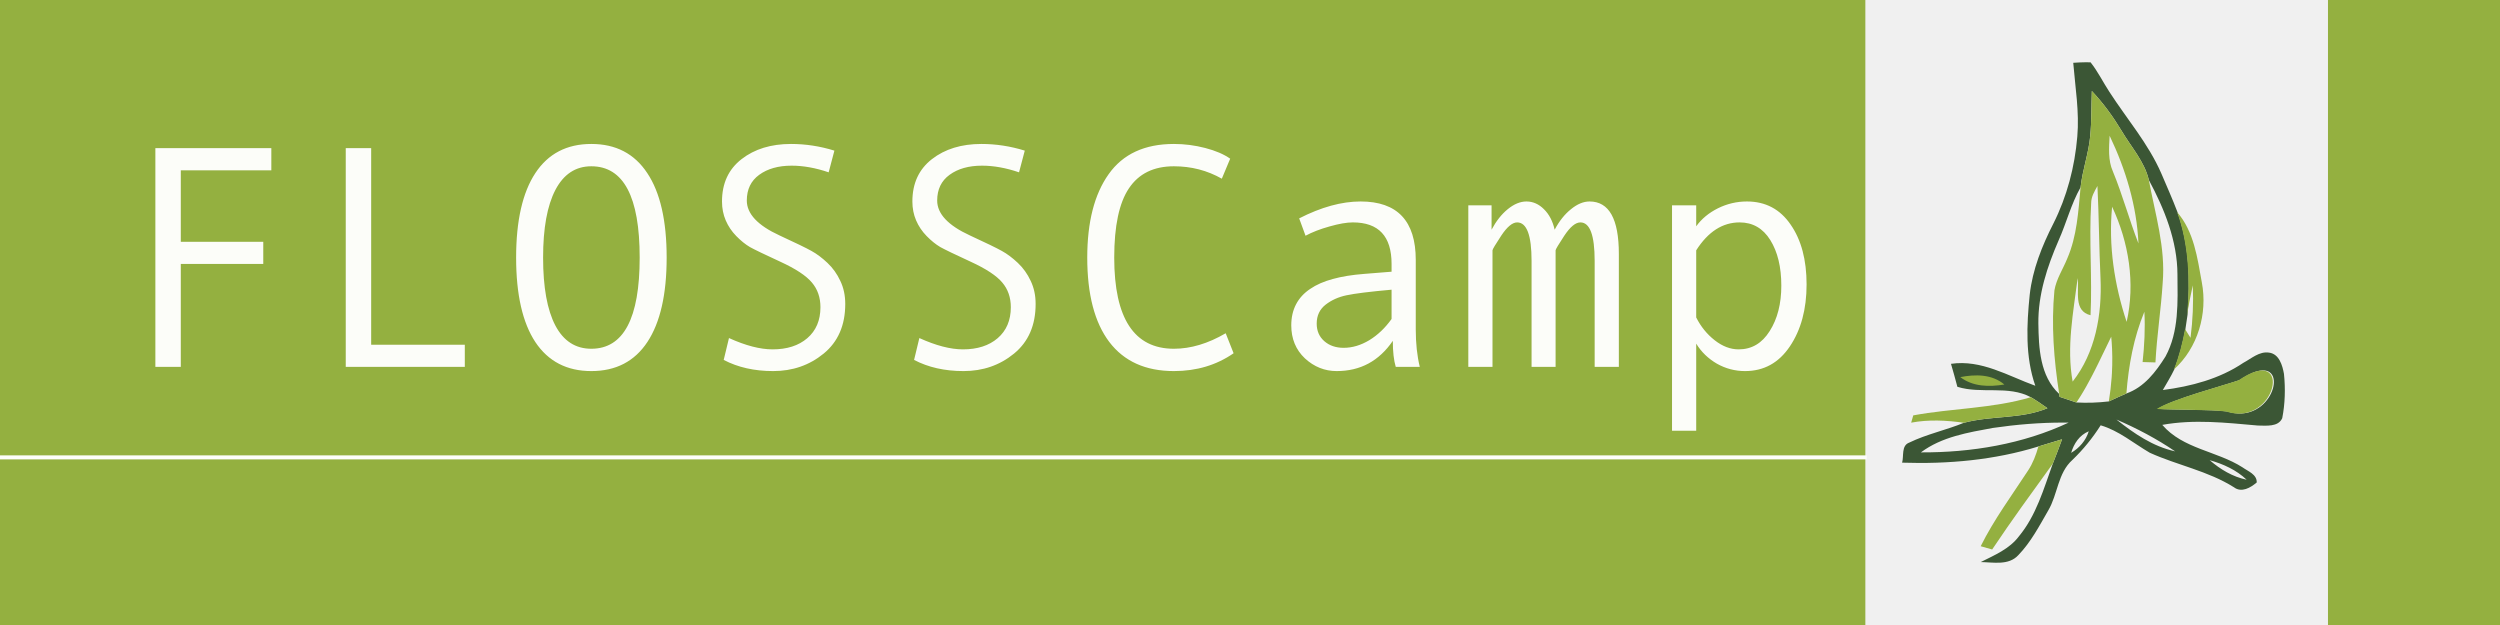
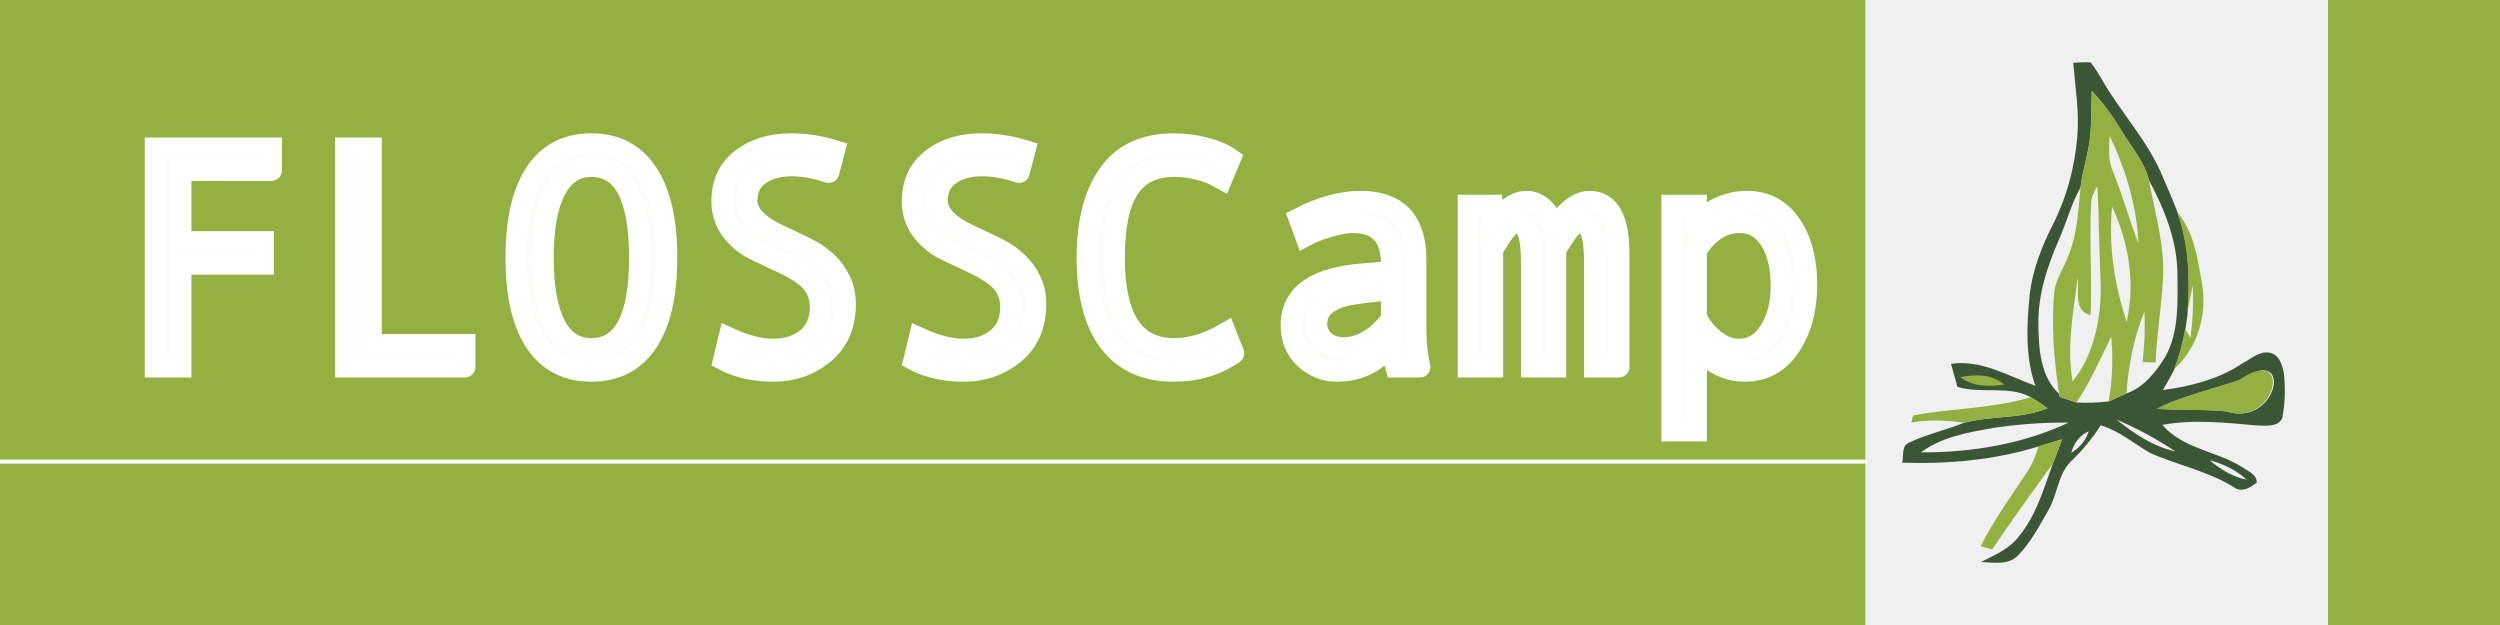
<svg xmlns="http://www.w3.org/2000/svg" width="7086.614" height="1771.653" id="svg2" version="1.0">
  <defs id="defs4">
    </defs>
  <g id="layer1">
    <g id="g3222" transform="translate(212.7799,0)">
      <g transform="matrix(11.17196,0,0,11.17196,5159.026,152.7463)" id="g2396">
        <path style="fill:#3b5635" d="M 361.031,58.312 C 352.828,58.302 344.61,58.841 336.406,59.344 C 340.201,105.701 348.155,152.115 344.062,198.844 C 339.3,255.692 324.589,312.03 298.844,363 C 277.414,405.116 259.533,449.769 254.25,497.094 C 248.446,554.389 245.541,613.913 264.812,669.125 C 213.172,650.448 162.889,619.279 105.594,627.688 C 109.761,642.123 113.936,656.553 117.656,671.062 C 162.971,685.2 213.484,667.695 256.344,690.688 C 267.207,697.087 277.481,704.251 287.75,711.469 C 237.524,732.378 181.863,725.011 130,739 C 96.218,752.914 59.901,760.346 26.938,776.344 C 11.386,781.999 16.959,801.557 13.312,814.281 C 99.999,817.184 187.51,809.464 270.625,783.719 C 285.507,779.328 300.399,774.621 315.281,770.156 C 309.626,785.559 303.957,800.965 297.781,816.219 C 280.667,863.692 266.596,913.852 233.781,953.438 C 215.923,977.323 187.601,988.947 161.781,1001.969 C 185.518,1002.266 214.227,1008.812 232.531,989.094 C 256.268,964.613 272.265,933.942 289.156,904.625 C 307.312,874.043 307.097,833.704 335,809 C 355.314,789.43 373.082,767.561 388.188,743.75 C 422.788,754.018 450.262,777.673 480.844,795.531 C 533.005,819.193 590.746,829.839 639.781,860.719 C 654.142,871.657 671.161,861.553 682.844,851.656 C 683.365,836.328 666.324,830.578 655.906,823.062 C 607.392,792.109 543.565,788.402 504.5,742.938 C 564.325,731.999 625.026,738.904 685,744.188 C 700.328,744.262 723.485,747.395 731,730.281 C 736.357,702.973 737.109,674.493 734.281,646.812 C 731.454,630.74 725.267,609.061 706.219,606.531 C 687.84,603.63 672.805,617.714 657.625,625.75 C 612.533,656.184 558.883,670.236 505.531,677.156 C 512.823,664.284 520.8,651.769 527.125,638.375 C 536.798,613.746 543.425,588.094 548.188,562.125 C 549.675,553.196 550.997,544.191 552.188,535.188 C 557.47,470.079 555.553,403.245 533.156,341.188 C 523.855,316.632 513.05,292.62 502.781,268.438 C 478.301,212.11 437.663,165.381 404.625,114.188 C 392.571,95.808 382.91,75.794 369.219,58.531 C 366.484,58.382 363.766,58.316 361.031,58.312 z M 371.531,112.625 C 393.11,135.543 411.623,160.989 427.844,188 C 445.776,218.285 470.791,245.59 479.125,280.562 C 508.666,335.477 532.933,395.533 533.156,458.781 C 533.603,510.793 536.284,566.512 510.688,613.688 C 492.532,642.707 470.34,671.943 436.781,683.625 C 425.62,688.462 414.606,693.522 403.594,698.656 C 383.28,701.037 362.9,701.772 342.438,700.656 C 331.871,697.01 321.234,693.466 310.594,689.969 L 309.906,684.594 C 273.446,650.737 271.232,597.775 270.562,551.344 C 269.967,496.727 287.234,444.107 308.812,394.625 C 323.546,361.662 332.317,326.093 350.25,294.469 C 353.747,261.952 365.355,230.779 368.406,198.188 C 371.159,169.689 370.489,141.124 371.531,112.625 z M 409.312,591.781 C 409.467,594.333 409.608,596.884 409.719,599.438 C 409.608,596.888 409.468,594.331 409.312,591.781 z M 409.719,599.438 C 409.941,604.544 410.073,609.642 410.125,614.75 C 410.073,609.642 409.941,604.544 409.719,599.438 z M 694,640.094 C 741.335,638.854 705.457,742.781 626.969,717.562 C 599.78,713.717 523.5,714.556 496.062,712.719 C 524.189,694.414 619.025,669.289 650.5,658.5 C 669.283,645.676 683.631,640.365 694,640.094 z M 408.969,653.031 C 408.609,658.124 408.144,663.201 407.625,668.281 C 408.144,663.201 408.609,658.124 408.969,653.031 z M 405.844,683.5 C 405.513,685.979 405.18,688.464 404.812,690.938 C 405.182,688.462 405.511,685.981 405.844,683.5 z M 417.969,732.875 C 456.587,749.543 493.989,769.201 528.812,792.938 C 486.771,783.785 451.081,759.141 417.969,732.875 z M 318.719,738.625 C 321.71,738.632 324.697,738.646 327.688,738.688 C 241.224,779.241 143.982,795.321 48.812,794.875 C 88.101,765.483 137.579,757.381 184.531,748.75 C 228.968,742.262 273.857,738.515 318.719,738.625 z M 365.719,755 C 360.212,772.635 348.169,786.406 332.469,795.781 C 337.752,777.997 348.084,762.441 365.719,755 z M 594,809.594 C 619.597,816.812 644.317,827.972 663.812,846.5 C 637.472,840.994 614.165,827.006 594,809.594 z" id="path6" transform="matrix(0.1343915,0,0,0.1343915,0,-5.714285)" />
        <path style="fill:#94b040" d="M 371.531,112.625 C 370.489,141.124 371.159,169.689 368.406,198.188 C 365.355,230.779 353.747,261.952 350.25,294.469 C 346.009,339.784 343.535,386.442 325.156,428.781 C 317.12,448.797 304.552,467.328 300.906,488.906 C 294.656,554.163 299.861,619.932 309.906,684.594 L 310.594,689.969 C 321.234,693.466 331.871,697.01 342.438,700.656 C 344.079,698.207 345.664,695.761 347.25,693.281 C 348.826,690.816 350.412,688.336 351.938,685.844 C 351.942,685.836 351.933,685.82 351.938,685.812 C 353.463,683.32 354.959,680.831 356.438,678.312 C 356.442,678.305 356.433,678.289 356.438,678.281 C 357.921,675.755 359.403,673.236 360.844,670.688 C 363.731,665.582 366.503,660.432 369.25,655.25 C 370.616,652.671 371.974,650.094 373.312,647.5 C 373.317,647.492 373.308,647.477 373.312,647.469 C 374.655,644.867 375.993,642.271 377.312,639.656 C 378.636,637.033 379.945,634.414 381.25,631.781 C 382.55,629.157 383.839,626.538 385.125,623.906 C 387.698,618.642 390.238,613.373 392.781,608.094 C 397.866,597.536 402.935,586.96 408.125,576.469 C 408.851,584.114 409.385,591.778 409.719,599.438 C 409.941,604.544 410.073,609.642 410.125,614.75 C 410.177,619.847 410.146,624.968 410.031,630.062 C 410.031,630.073 410.031,630.083 410.031,630.094 C 409.916,635.198 409.717,640.277 409.438,645.375 C 409.298,647.924 409.149,650.485 408.969,653.031 C 408.429,660.67 407.709,668.299 406.812,675.906 C 405.916,683.514 404.835,691.094 403.594,698.656 C 414.606,693.522 425.62,688.462 436.781,683.625 C 440.874,630.943 450.405,578.411 470.719,529.375 C 472.43,561.073 470.798,592.763 467.375,624.312 C 473.477,624.536 485.598,624.914 491.625,625.062 C 494.229,574.687 502.187,524.77 505.312,474.469 C 510.968,408.616 491.031,344.629 479.125,280.562 C 470.791,245.59 445.776,218.285 427.844,188 C 411.623,160.989 393.11,135.543 371.531,112.625 z M 405.094,197.062 C 435.527,260.385 456.437,330.034 459.562,400.5 C 442.076,355.631 429.629,308.977 411.25,264.406 C 401.8,243.2 403.978,219.609 405.094,197.062 z M 382.094,291.938 C 384.996,350.126 385.153,408.386 387.906,466.5 C 390.808,534.585 378.364,606.453 335.281,661.219 C 323.45,596.334 336.565,530.357 344.75,465.844 C 347.875,490.92 336.471,527.827 369.062,535.938 C 372.485,465.472 366.009,394.934 370.25,324.469 C 370.176,312.414 376.513,302.057 382.094,291.938 z M 409.781,331.094 C 441.331,398.211 453.812,475.653 437.219,548.5 C 414.077,478.704 402.712,404.61 409.781,331.094 z" id="path8" transform="matrix(0.1343915,0,0,0.1343915,0,-5.714285)" />
        <path style="fill:#94b040" d="M 71.558,40.138 C 74.568,48.478 74.826,57.46 74.116,66.21 C 74.486,63.7 74.998,61.198 75.548,58.718 C 75.738,63.168 75.538,67.63 74.968,72.04 C 74.618,71.49 73.918,70.381 73.578,69.831 C 72.938,73.321 72.048,76.768 70.748,80.078 C 76.818,74.618 79.347,65.919 77.837,57.979 C 76.717,51.799 75.848,45.048 71.558,40.138 z" id="path20" />
        <path d="M 16.55,82.01 C 20.4,81.27 24.57,81.24 27.74,83.89 C 23.89,84.52 19.79,84.48 16.55,82.01 z" id="path28" style="fill:#94b040" />
        <path d="M 34.45,87.11 C 35.91,87.97 37.29,88.93 38.67,89.9 C 31.92,92.71 24.44,91.72 17.47,93.6 C 13.03,92.96 8.52,92.74 4.09,93.57 C 4.22,93.11 4.49,92.18 4.62,91.72 C 14.52,89.89 24.77,90 34.45,87.11 z" id="path32" style="fill:#94b040" />
        <path d="M 36.37,99.61 C 38.37,99.02 40.37,98.39 42.37,97.79 C 41.61,99.86 40.85,101.93 40.02,103.98 C 34.81,111.18 29.57,118.36 24.64,125.75 C 23.67,125.47 22.7,125.19 21.73,124.92 C 25.1,118.14 29.62,112.04 33.75,105.71 C 34.98,103.85 35.77,101.75 36.37,99.61 z" id="path42" style="fill:#94b040" />
        <path d="M 66.399,90.1 C 70.179,87.64 82.923,84.266 87.153,82.816 C 101.202,73.224 96.85,94.881 83.991,90.75 C 80.337,90.233 70.087,90.347 66.399,90.1 z" id="path2430" style="fill:#94b040" />
      </g>
      <g transform="translate(0,-109.0075)" id="g3211">
        <rect style="fill:#94b040;fill-opacity:1;stroke:none;stroke-width:0;stroke-linecap:round;stroke-miterlimit:4;stroke-dasharray:none;stroke-opacity:1" id="rect3787" width="5287.612" height="1773.828" x="-212.78" y="109.008" />
        <g id="g3177" transform="translate(120,-173.5708)">
-           <path id="flowRoot2417" d="M 436.349,765.357 L 179.709,765.357 L 179.709,967.945 L 413.498,967.945 L 413.498,1030.787 L 179.709,1030.787 L 179.709,1322.584 L 107.638,1322.584 L 107.638,702.515 L 436.349,702.515 L 436.349,765.357 M 984.787,1322.584 L 647.287,1322.584 L 647.287,702.515 L 719.357,702.515 L 719.357,1259.742 L 984.787,1259.742 L 984.787,1322.584 M 1343.38,690.65 C 1412.814,690.651 1465.695,718.19 1502.023,773.267 C 1538.644,828.053 1556.954,907.887 1556.955,1012.769 C 1556.954,1117.066 1538.79,1196.754 1502.463,1251.832 C 1466.134,1306.91 1413.107,1334.449 1343.38,1334.449 C 1274.24,1334.449 1221.359,1307.056 1184.738,1252.271 C 1148.41,1197.193 1130.246,1117.359 1130.246,1012.769 C 1130.246,908.18 1148.41,828.346 1184.738,773.267 C 1221.066,718.19 1273.947,690.651 1343.38,690.65 M 1343.38,1271.168 C 1434.786,1271.168 1480.489,1185.035 1480.49,1012.769 C 1480.489,840.211 1434.786,753.932 1343.38,753.931 C 1298.849,753.932 1264.865,776.344 1241.427,821.168 C 1218.283,865.699 1206.71,929.567 1206.711,1012.769 C 1206.71,1096.851 1218.283,1161.012 1241.427,1205.25 C 1264.572,1249.195 1298.556,1271.168 1343.38,1271.168 M 2016.183,771.07 C 1979.269,758.473 1944.259,752.174 1911.154,752.174 C 1873.654,752.174 1843.039,760.817 1819.308,778.101 C 1795.871,795.094 1784.152,819.41 1784.152,851.051 C 1784.152,888.551 1815.06,921.51 1876.877,949.927 C 1922.579,971.022 1952.755,985.67 1967.404,993.873 C 1982.345,1002.076 1997.433,1013.356 2012.668,1027.711 C 2027.902,1042.066 2040.06,1059.059 2049.142,1078.687 C 2058.517,1098.023 2063.204,1119.85 2063.205,1144.166 C 2063.204,1204.517 2042.843,1251.392 2002.121,1284.791 C 1961.691,1317.896 1913.937,1334.449 1858.859,1334.449 C 1805.539,1334.449 1758.81,1323.902 1718.674,1302.808 L 1733.615,1240.845 C 1780.783,1262.232 1821.945,1272.926 1857.101,1272.926 C 1898.117,1272.926 1930.929,1262.379 1955.539,1241.285 C 1980.441,1219.898 1992.892,1190.601 1992.892,1153.394 C 1992.892,1125.855 1984.835,1102.564 1968.722,1083.521 C 1952.609,1064.186 1922.872,1044.557 1879.513,1024.634 C 1834.982,1004.127 1806.124,990.211 1792.941,982.886 C 1780.05,975.27 1767.16,964.869 1754.269,951.685 C 1741.379,938.502 1731.418,923.707 1724.386,907.301 C 1717.355,890.895 1713.839,873.024 1713.84,853.687 C 1713.839,802.418 1732.296,762.428 1769.211,733.717 C 1806.124,705.006 1852.853,690.651 1909.396,690.65 C 1950.704,690.651 1991.72,696.95 2032.443,709.547 L 2016.183,771.07 M 2555.832,771.07 C 2518.917,758.473 2483.908,752.174 2450.802,752.174 C 2413.302,752.174 2382.687,760.817 2358.957,778.101 C 2335.519,795.094 2323.8,819.41 2323.8,851.051 C 2323.8,888.551 2354.709,921.51 2416.525,949.927 C 2462.228,971.022 2492.404,985.67 2507.052,993.873 C 2521.994,1002.076 2537.081,1013.356 2552.316,1027.711 C 2567.55,1042.066 2579.708,1059.059 2588.791,1078.687 C 2598.165,1098.023 2602.853,1119.85 2602.853,1144.166 C 2602.853,1204.517 2582.491,1251.392 2541.769,1284.791 C 2501.339,1317.896 2453.585,1334.449 2398.508,1334.449 C 2345.187,1334.449 2298.459,1323.902 2258.322,1302.808 L 2273.263,1240.845 C 2320.431,1262.232 2361.593,1272.926 2396.75,1272.926 C 2437.765,1272.926 2470.577,1262.379 2495.187,1241.285 C 2520.089,1219.898 2532.54,1190.601 2532.541,1153.394 C 2532.54,1125.855 2524.484,1102.564 2508.371,1083.521 C 2492.257,1064.186 2462.521,1044.557 2419.162,1024.634 C 2374.63,1004.127 2345.773,990.211 2332.59,982.886 C 2319.699,975.27 2306.808,964.869 2293.918,951.685 C 2281.027,938.502 2271.066,923.707 2264.035,907.301 C 2257.003,890.895 2253.488,873.024 2253.488,853.687 C 2253.488,802.418 2271.945,762.428 2308.859,733.717 C 2345.773,705.006 2392.501,690.651 2449.045,690.65 C 2490.353,690.651 2531.368,696.95 2572.091,709.547 L 2555.832,771.07 M 3164.035,1283.912 C 3115.402,1317.603 3059.005,1334.449 2994.845,1334.449 C 2914.572,1334.449 2853.488,1306.91 2811.593,1251.832 C 2769.992,1196.754 2749.191,1117.066 2749.191,1012.769 C 2749.191,911.988 2769.406,833.18 2809.836,776.343 C 2850.265,719.215 2911.935,690.651 2994.845,690.65 C 3024.728,690.651 3054.318,694.459 3083.615,702.076 C 3112.911,709.694 3136.495,719.801 3154.367,732.398 L 3130.636,789.088 C 3089.327,765.651 3044.064,753.932 2994.845,753.931 C 2937.716,753.932 2895.236,774.733 2867.404,816.334 C 2839.572,857.643 2825.656,923.121 2825.656,1012.769 C 2825.656,1185.035 2882.052,1271.168 2994.845,1271.168 C 3042.599,1271.168 3091.525,1256.519 3141.623,1227.222 L 3164.035,1283.912 M 3691.818,1322.584 L 3623.703,1322.584 C 3618.136,1304.127 3615.353,1279.517 3615.353,1248.755 C 3576.388,1305.884 3523.361,1334.449 3456.271,1334.449 C 3422.287,1334.449 3392.257,1322.437 3366.183,1298.414 C 3340.402,1274.097 3327.511,1242.896 3327.511,1204.81 C 3327.511,1182.252 3332.052,1162.33 3341.134,1145.045 C 3350.216,1127.76 3363.546,1113.258 3381.125,1101.539 C 3398.703,1089.527 3420.089,1080.152 3445.285,1073.414 C 3470.48,1066.383 3500.363,1061.549 3534.933,1058.912 L 3611.838,1052.759 L 3611.838,1030.787 C 3611.837,952.272 3575.216,913.014 3501.974,913.013 C 3484.689,913.014 3462.716,916.822 3436.056,924.439 C 3409.689,931.764 3386.984,940.553 3367.941,950.806 L 3349.923,901.588 C 3412.326,869.654 3470.333,853.688 3523.947,853.687 C 3628.243,853.688 3680.392,908.912 3680.392,1019.361 L 3680.392,1216.236 C 3680.392,1256.08 3684.2,1291.529 3691.818,1322.584 M 3611.838,1186.793 L 3611.838,1103.736 C 3550.021,1109.303 3507.54,1114.576 3484.396,1119.556 C 3461.544,1124.244 3441.622,1133.18 3424.631,1146.363 C 3407.931,1159.547 3399.581,1177.418 3399.582,1199.976 C 3399.581,1220.484 3406.759,1237.037 3421.115,1249.634 C 3435.47,1262.232 3453.781,1268.531 3476.047,1268.531 C 3500.363,1268.531 3524.533,1261.353 3548.556,1246.998 C 3572.579,1232.349 3593.673,1212.281 3611.838,1186.793 M 4256.076,1322.584 L 4187.521,1322.584 L 4187.521,1021.998 C 4187.521,949.342 4174.044,913.014 4147.092,913.013 C 4133.322,913.014 4118.087,925.611 4101.388,950.806 C 4084.982,975.709 4076.779,989.479 4076.779,992.115 L 4076.779,1322.584 L 4008.664,1322.584 L 4008.664,1021.998 C 4008.664,949.342 3995.041,913.014 3967.795,913.013 C 3954.318,913.014 3939.23,925.611 3922.531,950.806 C 3906.124,975.709 3897.921,989.479 3897.922,992.115 L 3897.922,1322.584 L 3829.367,1322.584 L 3829.367,864.674 L 3895.285,864.674 L 3895.285,933.668 C 3908.175,909.352 3923.41,890.016 3940.988,875.66 C 3958.859,861.012 3976.584,853.688 3994.162,853.687 C 4012.619,853.688 4029.171,861.012 4043.82,875.66 C 4058.468,890.016 4068.576,909.352 4074.142,933.668 C 4087.033,909.352 4102.413,890.016 4120.285,875.66 C 4138.156,861.012 4155.734,853.688 4173.019,853.687 C 4228.39,853.688 4256.075,903.199 4256.076,1002.222 L 4256.076,1322.584 M 4475.363,924 C 4490.597,902.906 4511.105,885.914 4536.886,873.023 C 4562.96,860.133 4590.353,853.688 4619.064,853.687 C 4671.798,853.688 4713.107,875.514 4742.99,919.166 C 4773.165,962.525 4788.253,1019.068 4788.254,1088.795 C 4788.253,1159.107 4772.433,1217.701 4740.793,1264.576 C 4709.445,1311.158 4667.111,1334.449 4613.791,1334.449 C 4585.373,1334.449 4558.712,1327.418 4533.81,1313.355 C 4509.201,1299 4489.718,1280.103 4475.363,1256.666 L 4475.363,1503.638 L 4406.808,1503.638 L 4406.808,864.674 L 4475.363,864.674 L 4475.363,924 M 4475.363,992.115 L 4475.363,1182.398 C 4488.253,1208.179 4505.685,1229.713 4527.658,1246.998 C 4549.63,1264.283 4572.335,1272.926 4595.773,1272.926 C 4632.687,1272.926 4661.984,1255.64 4683.664,1221.07 C 4705.636,1186.5 4716.622,1143.58 4716.623,1092.31 C 4716.622,1039.576 4706.222,996.51 4685.422,963.111 C 4664.62,929.713 4635.617,913.014 4598.41,913.013 C 4550.07,913.014 4509.054,939.381 4475.363,992.115" style="font-size:900px;font-style:normal;font-weight:normal;fill:#fcfdf9;fill-opacity:1;stroke:none;stroke-width:31.89;stroke-linecap:round;stroke-linejoin:miter;stroke-miterlimit:4;stroke-dasharray:none;stroke-opacity:1;font-family:Bitstream Vera Sans" />
-           <flowRoot transform="translate(-1391.704,598.6652)" style="font-size:150px;font-style:normal;font-weight:normal;fill:#ffffff;fill-opacity:1;stroke:none;stroke-width:1px;stroke-linecap:butt;stroke-linejoin:miter;stroke-opacity:1;font-family:Bitstream Vera Sans" id="flowRoot3771" xml:space="preserve">
+           <path id="flowRoot2417" d="M 436.349,765.357 L 179.709,765.357 L 179.709,967.945 L 413.498,967.945 L 413.498,1030.787 L 179.709,1030.787 L 179.709,1322.584 L 107.638,1322.584 L 107.638,702.515 L 436.349,702.515 L 436.349,765.357 M 984.787,1322.584 L 647.287,1322.584 L 647.287,702.515 L 719.357,702.515 L 719.357,1259.742 L 984.787,1259.742 L 984.787,1322.584 M 1343.38,690.65 C 1412.814,690.651 1465.695,718.19 1502.023,773.267 C 1538.644,828.053 1556.954,907.887 1556.955,1012.769 C 1556.954,1117.066 1538.79,1196.754 1502.463,1251.832 C 1466.134,1306.91 1413.107,1334.449 1343.38,1334.449 C 1274.24,1334.449 1221.359,1307.056 1184.738,1252.271 C 1148.41,1197.193 1130.246,1117.359 1130.246,1012.769 C 1130.246,908.18 1148.41,828.346 1184.738,773.267 C 1221.066,718.19 1273.947,690.651 1343.38,690.65 M 1343.38,1271.168 C 1434.786,1271.168 1480.489,1185.035 1480.49,1012.769 C 1480.489,840.211 1434.786,753.932 1343.38,753.931 C 1298.849,753.932 1264.865,776.344 1241.427,821.168 C 1218.283,865.699 1206.71,929.567 1206.711,1012.769 C 1206.71,1096.851 1218.283,1161.012 1241.427,1205.25 C 1264.572,1249.195 1298.556,1271.168 1343.38,1271.168 M 2016.183,771.07 C 1979.269,758.473 1944.259,752.174 1911.154,752.174 C 1873.654,752.174 1843.039,760.817 1819.308,778.101 C 1795.871,795.094 1784.152,819.41 1784.152,851.051 C 1784.152,888.551 1815.06,921.51 1876.877,949.927 C 1922.579,971.022 1952.755,985.67 1967.404,993.873 C 1982.345,1002.076 1997.433,1013.356 2012.668,1027.711 C 2027.902,1042.066 2040.06,1059.059 2049.142,1078.687 C 2058.517,1098.023 2063.204,1119.85 2063.205,1144.166 C 2063.204,1204.517 2042.843,1251.392 2002.121,1284.791 C 1961.691,1317.896 1913.937,1334.449 1858.859,1334.449 C 1805.539,1334.449 1758.81,1323.902 1718.674,1302.808 L 1733.615,1240.845 C 1780.783,1262.232 1821.945,1272.926 1857.101,1272.926 C 1898.117,1272.926 1930.929,1262.379 1955.539,1241.285 C 1980.441,1219.898 1992.892,1190.601 1992.892,1153.394 C 1992.892,1125.855 1984.835,1102.564 1968.722,1083.521 C 1952.609,1064.186 1922.872,1044.557 1879.513,1024.634 C 1834.982,1004.127 1806.124,990.211 1792.941,982.886 C 1780.05,975.27 1767.16,964.869 1754.269,951.685 C 1741.379,938.502 1731.418,923.707 1724.386,907.301 C 1717.355,890.895 1713.839,873.024 1713.84,853.687 C 1713.839,802.418 1732.296,762.428 1769.211,733.717 C 1806.124,705.006 1852.853,690.651 1909.396,690.65 C 1950.704,690.651 1991.72,696.95 2032.443,709.547 L 2016.183,771.07 M 2555.832,771.07 C 2518.917,758.473 2483.908,752.174 2450.802,752.174 C 2413.302,752.174 2382.687,760.817 2358.957,778.101 C 2335.519,795.094 2323.8,819.41 2323.8,851.051 C 2323.8,888.551 2354.709,921.51 2416.525,949.927 C 2462.228,971.022 2492.404,985.67 2507.052,993.873 C 2521.994,1002.076 2537.081,1013.356 2552.316,1027.711 C 2567.55,1042.066 2579.708,1059.059 2588.791,1078.687 C 2598.165,1098.023 2602.853,1119.85 2602.853,1144.166 C 2602.853,1204.517 2582.491,1251.392 2541.769,1284.791 C 2501.339,1317.896 2453.585,1334.449 2398.508,1334.449 C 2345.187,1334.449 2298.459,1323.902 2258.322,1302.808 L 2273.263,1240.845 C 2320.431,1262.232 2361.593,1272.926 2396.75,1272.926 C 2437.765,1272.926 2470.577,1262.379 2495.187,1241.285 C 2520.089,1219.898 2532.54,1190.601 2532.541,1153.394 C 2532.54,1125.855 2524.484,1102.564 2508.371,1083.521 C 2492.257,1064.186 2462.521,1044.557 2419.162,1024.634 C 2374.63,1004.127 2345.773,990.211 2332.59,982.886 C 2319.699,975.27 2306.808,964.869 2293.918,951.685 C 2281.027,938.502 2271.066,923.707 2264.035,907.301 C 2257.003,890.895 2253.488,873.024 2253.488,853.687 C 2253.488,802.418 2271.945,762.428 2308.859,733.717 C 2345.773,705.006 2392.501,690.651 2449.045,690.65 C 2490.353,690.651 2531.368,696.95 2572.091,709.547 L 2555.832,771.07 M 3164.035,1283.912 C 3115.402,1317.603 3059.005,1334.449 2994.845,1334.449 C 2914.572,1334.449 2853.488,1306.91 2811.593,1251.832 C 2769.992,1196.754 2749.191,1117.066 2749.191,1012.769 C 2749.191,911.988 2769.406,833.18 2809.836,776.343 C 2850.265,719.215 2911.935,690.651 2994.845,690.65 C 3024.728,690.651 3054.318,694.459 3083.615,702.076 C 3112.911,709.694 3136.495,719.801 3154.367,732.398 L 3130.636,789.088 C 3089.327,765.651 3044.064,753.932 2994.845,753.931 C 2937.716,753.932 2895.236,774.733 2867.404,816.334 C 2839.572,857.643 2825.656,923.121 2825.656,1012.769 C 2825.656,1185.035 2882.052,1271.168 2994.845,1271.168 C 3042.599,1271.168 3091.525,1256.519 3141.623,1227.222 L 3164.035,1283.912 M 3691.818,1322.584 L 3623.703,1322.584 C 3618.136,1304.127 3615.353,1279.517 3615.353,1248.755 C 3576.388,1305.884 3523.361,1334.449 3456.271,1334.449 C 3422.287,1334.449 3392.257,1322.437 3366.183,1298.414 C 3340.402,1274.097 3327.511,1242.896 3327.511,1204.81 C 3327.511,1182.252 3332.052,1162.33 3341.134,1145.045 C 3350.216,1127.76 3363.546,1113.258 3381.125,1101.539 C 3398.703,1089.527 3420.089,1080.152 3445.285,1073.414 C 3470.48,1066.383 3500.363,1061.549 3534.933,1058.912 L 3611.838,1052.759 L 3611.838,1030.787 C 3611.837,952.272 3575.216,913.014 3501.974,913.013 C 3484.689,913.014 3462.716,916.822 3436.056,924.439 C 3409.689,931.764 3386.984,940.553 3367.941,950.806 L 3349.923,901.588 C 3412.326,869.654 3470.333,853.688 3523.947,853.687 C 3628.243,853.688 3680.392,908.912 3680.392,1019.361 L 3680.392,1216.236 C 3680.392,1256.08 3684.2,1291.529 3691.818,1322.584 M 3611.838,1186.793 L 3611.838,1103.736 C 3550.021,1109.303 3507.54,1114.576 3484.396,1119.556 C 3461.544,1124.244 3441.622,1133.18 3424.631,1146.363 C 3407.931,1159.547 3399.581,1177.418 3399.582,1199.976 C 3399.581,1220.484 3406.759,1237.037 3421.115,1249.634 C 3435.47,1262.232 3453.781,1268.531 3476.047,1268.531 C 3500.363,1268.531 3524.533,1261.353 3548.556,1246.998 C 3572.579,1232.349 3593.673,1212.281 3611.838,1186.793 M 4256.076,1322.584 L 4187.521,1322.584 L 4187.521,1021.998 C 4187.521,949.342 4174.044,913.014 4147.092,913.013 C 4133.322,913.014 4118.087,925.611 4101.388,950.806 C 4084.982,975.709 4076.779,989.479 4076.779,992.115 L 4076.779,1322.584 L 4008.664,1322.584 L 4008.664,1021.998 C 4008.664,949.342 3995.041,913.014 3967.795,913.013 C 3954.318,913.014 3939.23,925.611 3922.531,950.806 C 3906.124,975.709 3897.921,989.479 3897.922,992.115 L 3897.922,1322.584 L 3829.367,1322.584 L 3829.367,864.674 L 3895.285,864.674 L 3895.285,933.668 C 3908.175,909.352 3923.41,890.016 3940.988,875.66 C 3958.859,861.012 3976.584,853.688 3994.162,853.687 C 4012.619,853.688 4029.171,861.012 4043.82,875.66 C 4058.468,890.016 4068.576,909.352 4074.142,933.668 C 4087.033,909.352 4102.413,890.016 4120.285,875.66 C 4138.156,861.012 4155.734,853.688 4173.019,853.687 C 4228.39,853.688 4256.075,903.199 4256.076,1002.222 L 4256.076,1322.584 M 4475.363,924 C 4490.597,902.906 4511.105,885.914 4536.886,873.023 C 4562.96,860.133 4590.353,853.688 4619.064,853.687 C 4671.798,853.688 4713.107,875.514 4742.99,919.166 C 4773.165,962.525 4788.253,1019.068 4788.254,1088.795 C 4788.253,1159.107 4772.433,1217.701 4740.793,1264.576 C 4709.445,1311.158 4667.111,1334.449 4613.791,1334.449 C 4585.373,1334.449 4558.712,1327.418 4533.81,1313.355 C 4509.201,1299 4489.718,1280.103 4475.363,1256.666 L 4475.363,1503.638 L 4406.808,1503.638 L 4406.808,864.674 L 4475.363,864.674 L 4475.363,924 M 4475.363,992.115 L 4475.363,1182.398 C 4488.253,1208.179 4505.685,1229.713 4527.658,1246.998 C 4549.63,1264.283 4572.335,1272.926 4595.773,1272.926 C 4632.687,1272.926 4661.984,1255.64 4683.664,1221.07 C 4705.636,1186.5 4716.622,1143.58 4716.623,1092.31 C 4716.622,1039.576 4706.222,996.51 4685.422,963.111 C 4664.62,929.713 4635.617,913.014 4598.41,913.013 C 4550.07,913.014 4509.054,939.381 4475.363,992.115" style="font-size:900px;font-style:normal;font-weight:normal;fill:#fcfdf9;fill-opacity:1;stroke:#ffffff;stroke-width:60.236;stroke-linecap:round;stroke-linejoin:miter;stroke-miterlimit:4;stroke-dasharray:none;stroke-opacity:1;font-family:Bitstream Vera Sans" />
+           <flowRoot transform="translate(-1407.984,598.6652)" style="font-size:219;font-style:normal;font-weight:normal;fill:#ffffff;fill-opacity:1;stroke:none;stroke-width:1px;stroke-linecap:butt;stroke-linejoin:miter;stroke-opacity:1;font-family:Bitstream Vera Sans" id="flowRoot3771" xml:space="preserve">
            <flowRegion id="flowRegion3773">
-               <rect style="font-size:150px;fill:#ffffff;fill-opacity:1" y="1028.796" x="1485.714" height="267.214" width="2929.473" id="rect3775" />
+               <rect style="font-size:219;fill:#ffffff;fill-opacity:1" y="1028.796" x="1485.714" height="314.889" width="4787.539" id="rect3775" />
            </flowRegion>
-             <flowPara id="flowPara3779" style="font-size:150px;fill:#ffffff;fill-opacity:1">http://camp.softwareliber.ro/</flowPara>
+             <flowPara id="flowPara3779" style="font-size:219;fill:#ffffff;fill-opacity:1">Întâlnirea comunităților FLOSS din România</flowPara>
          </flowRoot>
-           <rect style="fill:#fcfdf9;fill-opacity:1;stroke:none;stroke-width:31.89;stroke-linecap:round;stroke-miterlimit:4;stroke-dasharray:none;stroke-opacity:1" id="rect3184" width="5291.429" height="11.429" x="-332.78" y="1573.375" />
+           <rect style="fill:#fcfdf9;fill-opacity:1;stroke:none;stroke-width:31.89;stroke-linecap:round;stroke-miterlimit:4;stroke-dasharray:none;stroke-opacity:1" id="rect3184" width="5291.429" height="11.429" x="-332.78" y="1585.375" />
        </g>
        <rect style="fill:#94b040;fill-opacity:1;stroke:none;stroke-width:0;stroke-linecap:round;stroke-miterlimit:4;stroke-dasharray:none;stroke-opacity:1" id="rect3789" width="487.612" height="1771.706" x="6386.221" y="109.008" />
      </g>
    </g>
  </g>
</svg>
